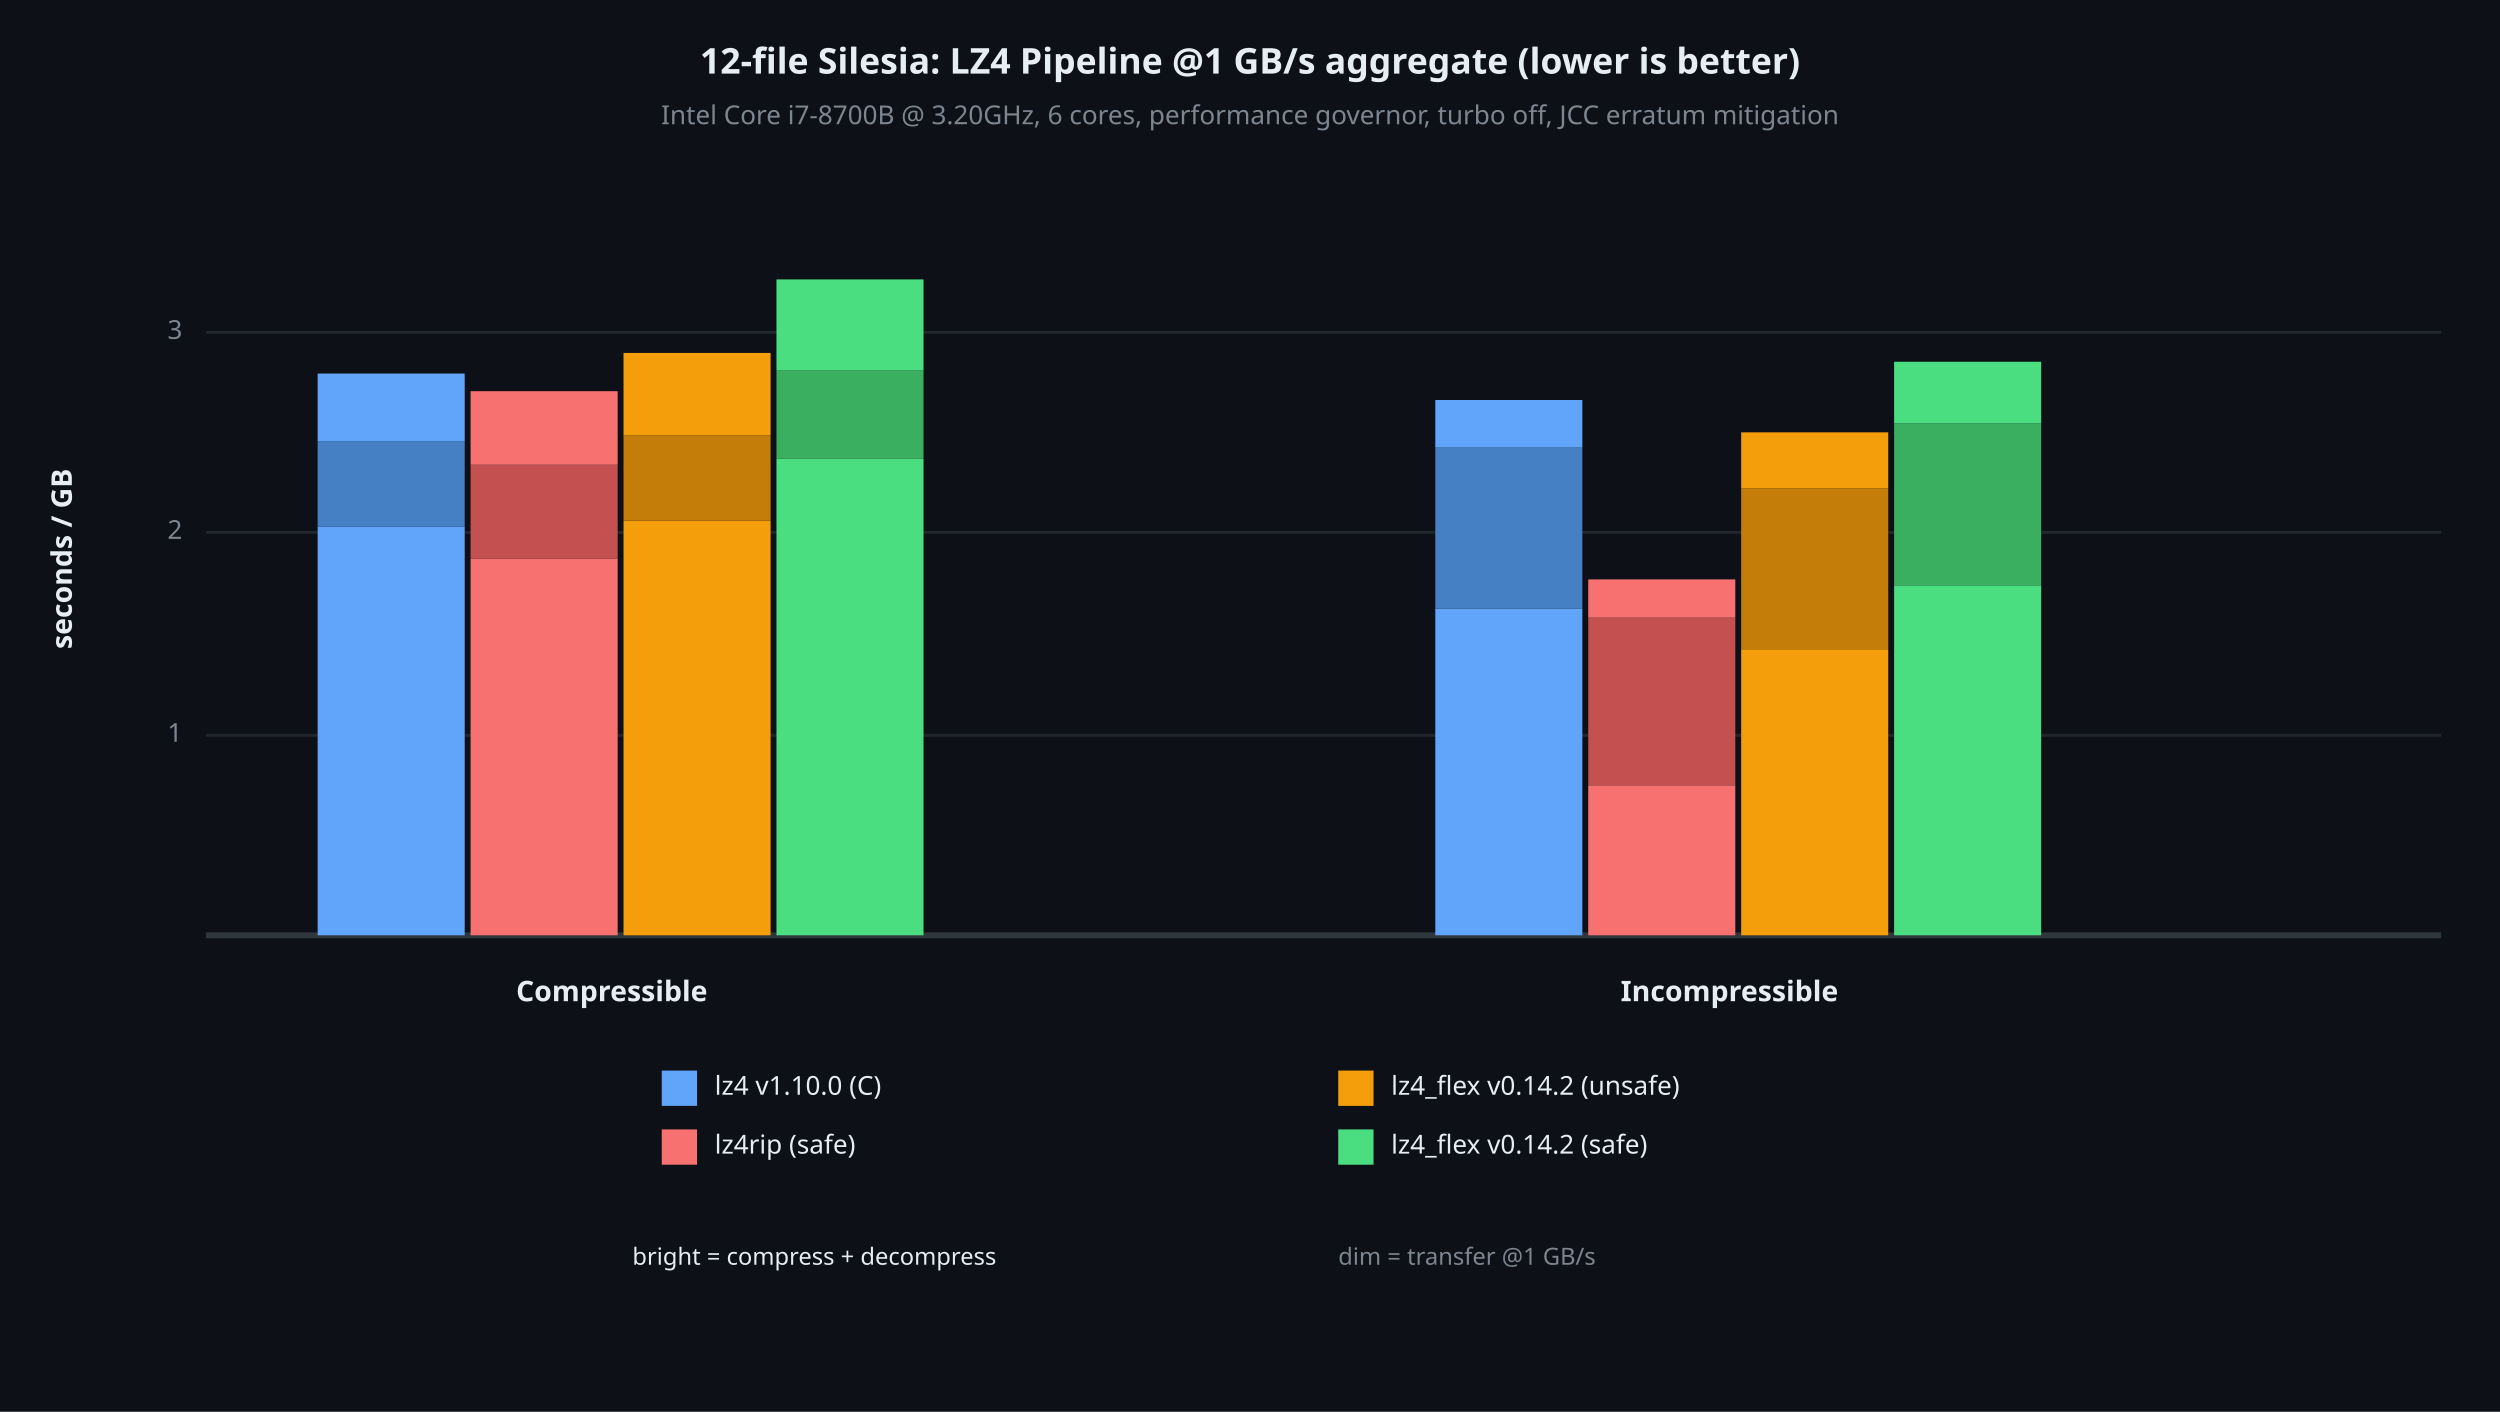
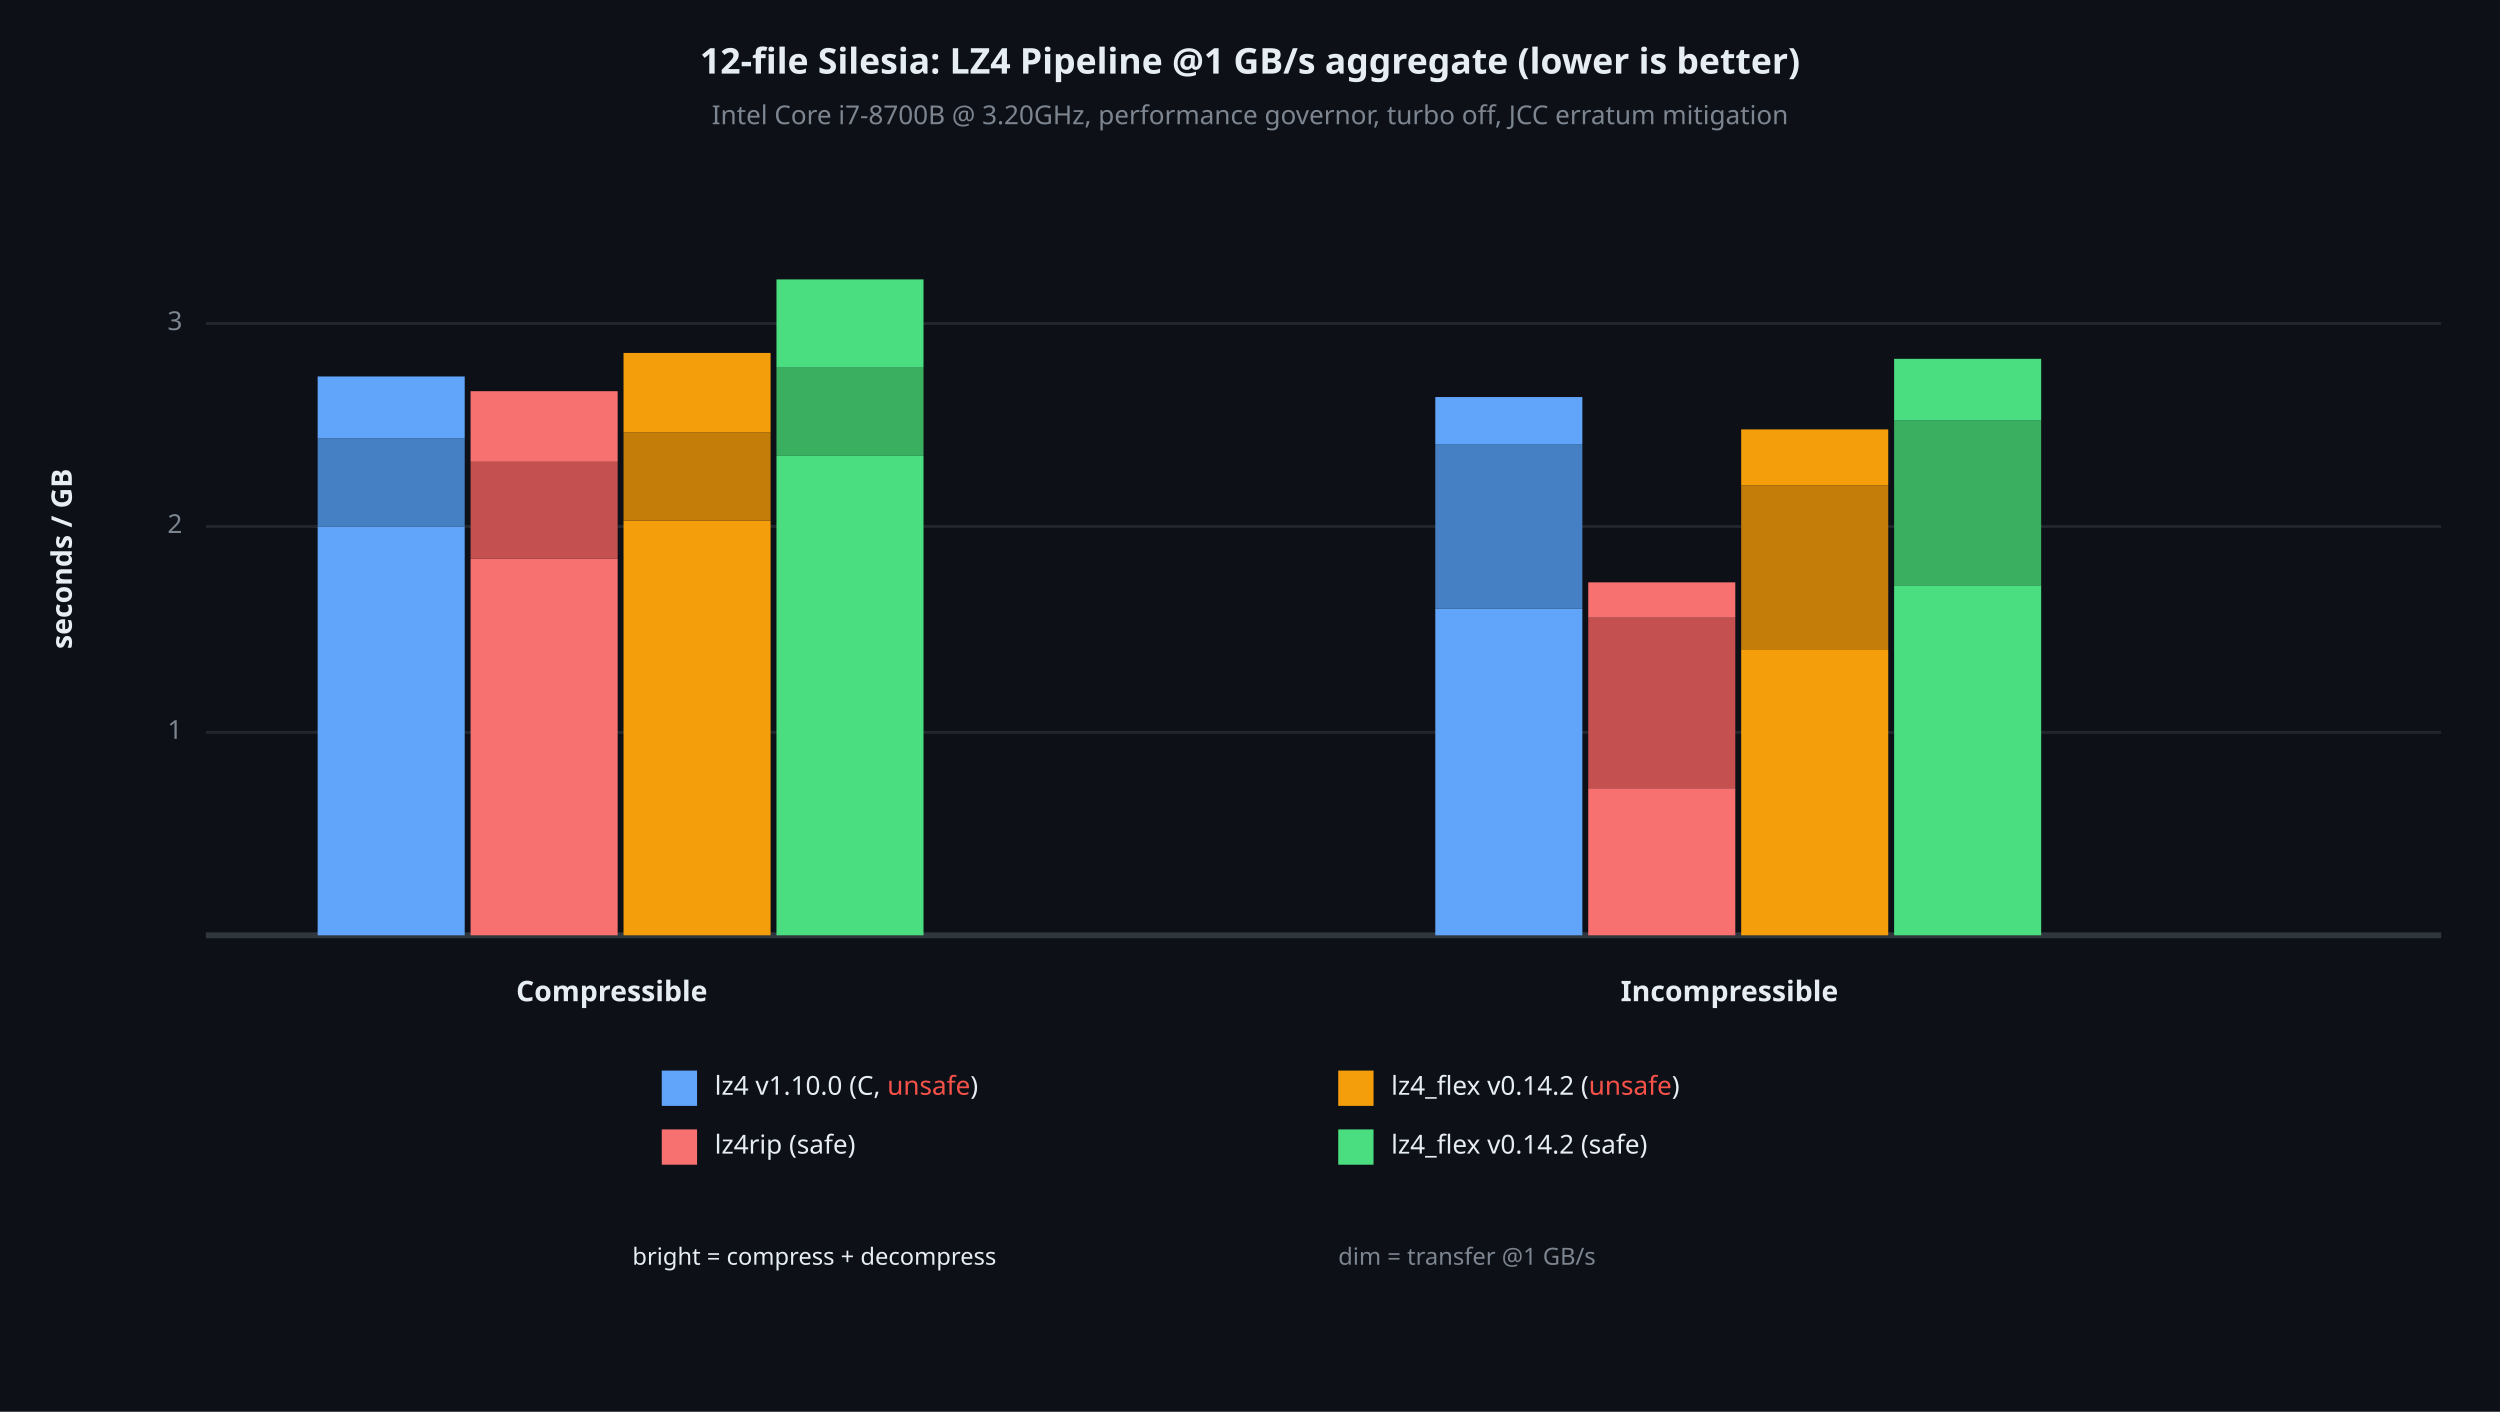
<svg xmlns="http://www.w3.org/2000/svg" viewBox="0 0 850 480" font-family="system-ui, -apple-system, sans-serif">
  <rect x="0" y="0" width="850" height="480" opacity="1" fill="#0D1117" stroke="none" />
  <text x="425" y="22" dy="0.5ex" text-anchor="middle" font-family="sans-serif" font-size="12.097" opacity="1" fill="#E6EDF3" font-weight="bold">
12-file Silesia: LZ4 Pipeline @1 GB/s aggregate (lower is better)
</text>
  <text x="425" y="40" dy="0.5ex" text-anchor="middle" font-family="sans-serif" font-size="8.871" opacity="1" fill="#7D8590">
- Intel Core i7-8700B @ 3.20GHz, 6 cores, performance governor, turbo off, JCC erratum mitigation
+ Intel Core i7-8700B @ 3.20GHz, performance governor, turbo off, JCC erratum mitigation
</text>
  <text x="22" y="190" dy="0.5ex" text-anchor="middle" font-family="sans-serif" font-size="9.677" opacity="1" fill="#E6EDF3" font-weight="bold" transform="rotate(270, 22, 190)">
seconds / GB
</text>
-   <polyline fill="none" opacity="1" stroke="#21262D" stroke-width="1" points="70,250 830,250 " />
-   <text x="62" y="250" dy="0.5ex" text-anchor="end" font-family="sans-serif" font-size="8.871" opacity="1" fill="#7D8590">
+   <polyline fill="none" opacity="1" stroke="#21262D" stroke-width="1" points="70,249 830,249 " />
+   <text x="62" y="249" dy="0.5ex" text-anchor="end" font-family="sans-serif" font-size="8.871" opacity="1" fill="#7D8590">
1
</text>
-   <polyline fill="none" opacity="1" stroke="#21262D" stroke-width="1" points="70,181 830,181 " />
-   <text x="62" y="181" dy="0.5ex" text-anchor="end" font-family="sans-serif" font-size="8.871" opacity="1" fill="#7D8590">
+   <polyline fill="none" opacity="1" stroke="#21262D" stroke-width="1" points="70,179 830,179 " />
+   <text x="62" y="179" dy="0.5ex" text-anchor="end" font-family="sans-serif" font-size="8.871" opacity="1" fill="#7D8590">
2
</text>
-   <polyline fill="none" opacity="1" stroke="#21262D" stroke-width="1" points="70,113 830,113 " />
-   <text x="62" y="113" dy="0.5ex" text-anchor="end" font-family="sans-serif" font-size="8.871" opacity="1" fill="#7D8590">
+   <polyline fill="none" opacity="1" stroke="#21262D" stroke-width="1" points="70,110 830,110 " />
+   <text x="62" y="110" dy="0.5ex" text-anchor="end" font-family="sans-serif" font-size="8.871" opacity="1" fill="#7D8590">
3
</text>
  <polyline fill="none" opacity="1" stroke="#30363D" stroke-width="2" points="70,318 830,318 " />
  <rect x="108" y="179" width="50" height="139" opacity="1" fill="#60A5FA" stroke="none" />
-   <rect x="108" y="150" width="50" height="29" opacity="1" fill="#4680C4" stroke="none" />
-   <rect x="108" y="127" width="50" height="23" opacity="1" fill="#60A5FA" stroke="none" />
+   <rect x="108" y="149" width="50" height="30" opacity="1" fill="#4680C4" stroke="none" />
+   <rect x="108" y="128" width="50" height="21" opacity="1" fill="#60A5FA" stroke="none" />
  <rect x="160" y="190" width="50" height="128" opacity="1" fill="#F87171" stroke="none" />
-   <rect x="160" y="158" width="50" height="32" opacity="1" fill="#C45050" stroke="none" />
-   <rect x="160" y="133" width="50" height="25" opacity="1" fill="#F87171" stroke="none" />
+   <rect x="160" y="157" width="50" height="33" opacity="1" fill="#C45050" stroke="none" />
+   <rect x="160" y="133" width="50" height="24" opacity="1" fill="#F87171" stroke="none" />
  <rect x="212" y="177" width="50" height="141" opacity="1" fill="#F59E0B" stroke="none" />
-   <rect x="212" y="148" width="50" height="29" opacity="1" fill="#C47D08" stroke="none" />
-   <rect x="212" y="120" width="50" height="28" opacity="1" fill="#F59E0B" stroke="none" />
-   <rect x="264" y="156" width="50" height="162" opacity="1" fill="#4ADE80" stroke="none" />
-   <rect x="264" y="126" width="50" height="30" opacity="1" fill="#3AAF60" stroke="none" />
-   <rect x="264" y="95" width="50" height="31" opacity="1" fill="#4ADE80" stroke="none" />
+   <rect x="212" y="147" width="50" height="30" opacity="1" fill="#C47D08" stroke="none" />
+   <rect x="212" y="120" width="50" height="27" opacity="1" fill="#F59E0B" stroke="none" />
+   <rect x="264" y="155" width="50" height="163" opacity="1" fill="#4ADE80" stroke="none" />
+   <rect x="264" y="125" width="50" height="30" opacity="1" fill="#3AAF60" stroke="none" />
+   <rect x="264" y="95" width="50" height="30" opacity="1" fill="#4ADE80" stroke="none" />
  <text x="208" y="338" dy="0.5ex" text-anchor="middle" font-family="sans-serif" font-size="9.677" opacity="1" fill="#E6EDF3" font-weight="bold">
Compressible
</text>
  <rect x="488" y="207" width="50" height="111" opacity="1" fill="#60A5FA" stroke="none" />
-   <rect x="488" y="152" width="50" height="55" opacity="1" fill="#4680C4" stroke="none" />
-   <rect x="488" y="136" width="50" height="16" opacity="1" fill="#60A5FA" stroke="none" />
-   <rect x="540" y="267" width="50" height="51" opacity="1" fill="#F87171" stroke="none" />
-   <rect x="540" y="210" width="50" height="57" opacity="1" fill="#C45050" stroke="none" />
-   <rect x="540" y="197" width="50" height="13" opacity="1" fill="#F87171" stroke="none" />
+   <rect x="488" y="151" width="50" height="56" opacity="1" fill="#4680C4" stroke="none" />
+   <rect x="488" y="135" width="50" height="16" opacity="1" fill="#60A5FA" stroke="none" />
+   <rect x="540" y="268" width="50" height="50" opacity="1" fill="#F87171" stroke="none" />
+   <rect x="540" y="210" width="50" height="58" opacity="1" fill="#C45050" stroke="none" />
+   <rect x="540" y="198" width="50" height="12" opacity="1" fill="#F87171" stroke="none" />
  <rect x="592" y="221" width="50" height="97" opacity="1" fill="#F59E0B" stroke="none" />
-   <rect x="592" y="166" width="50" height="55" opacity="1" fill="#C47D08" stroke="none" />
-   <rect x="592" y="147" width="50" height="19" opacity="1" fill="#F59E0B" stroke="none" />
+   <rect x="592" y="165" width="50" height="56" opacity="1" fill="#C47D08" stroke="none" />
+   <rect x="592" y="146" width="50" height="19" opacity="1" fill="#F59E0B" stroke="none" />
  <rect x="644" y="199" width="50" height="119" opacity="1" fill="#4ADE80" stroke="none" />
-   <rect x="644" y="144" width="50" height="55" opacity="1" fill="#3AAF60" stroke="none" />
-   <rect x="644" y="123" width="50" height="21" opacity="1" fill="#4ADE80" stroke="none" />
+   <rect x="644" y="143" width="50" height="56" opacity="1" fill="#3AAF60" stroke="none" />
+   <rect x="644" y="122" width="50" height="21" opacity="1" fill="#4ADE80" stroke="none" />
  <text x="588" y="338" dy="0.5ex" text-anchor="middle" font-family="sans-serif" font-size="9.677" opacity="1" fill="#E6EDF3" font-weight="bold">
Incompressible
</text>
  <rect x="225" y="364" width="12" height="12" opacity="1" fill="#60A5FA" stroke="none" />
  <text x="243" y="370" dy="0.5ex" text-anchor="start" font-family="sans-serif" font-size="8.871" opacity="1" fill="#E6EDF3">
- lz4 v1.10.0 (C)
+ lz4 v1.10.0 (C, <tspan fill="#F85149">unsafe</tspan>)
</text>
  <rect x="225" y="384" width="12" height="12" opacity="1" fill="#F87171" stroke="none" />
  <text x="243" y="390" dy="0.5ex" text-anchor="start" font-family="sans-serif" font-size="8.871" opacity="1" fill="#E6EDF3">
lz4rip (safe)
</text>
  <rect x="455" y="364" width="12" height="12" opacity="1" fill="#F59E0B" stroke="none" />
  <text x="473" y="370" dy="0.5ex" text-anchor="start" font-family="sans-serif" font-size="8.871" opacity="1" fill="#E6EDF3">
- lz4_flex v0.14.2 (unsafe)
+ lz4_flex v0.14.2 (<tspan fill="#F85149">unsafe</tspan>)
</text>
  <rect x="455" y="384" width="12" height="12" opacity="1" fill="#4ADE80" stroke="none" />
  <text x="473" y="390" dy="0.5ex" text-anchor="start" font-family="sans-serif" font-size="8.871" opacity="1" fill="#E6EDF3">
lz4_flex v0.14.2 (safe)
</text>
  <text x="215" y="428" dy="0.5ex" text-anchor="start" font-family="sans-serif" font-size="8.065" opacity="1" fill="#E6EDF3">
bright = compress + decompress
</text>
  <text x="455" y="428" dy="0.5ex" text-anchor="start" font-family="sans-serif" font-size="8.065" opacity="1" fill="#7D8590">
dim = transfer @1 GB/s
</text>
</svg>
